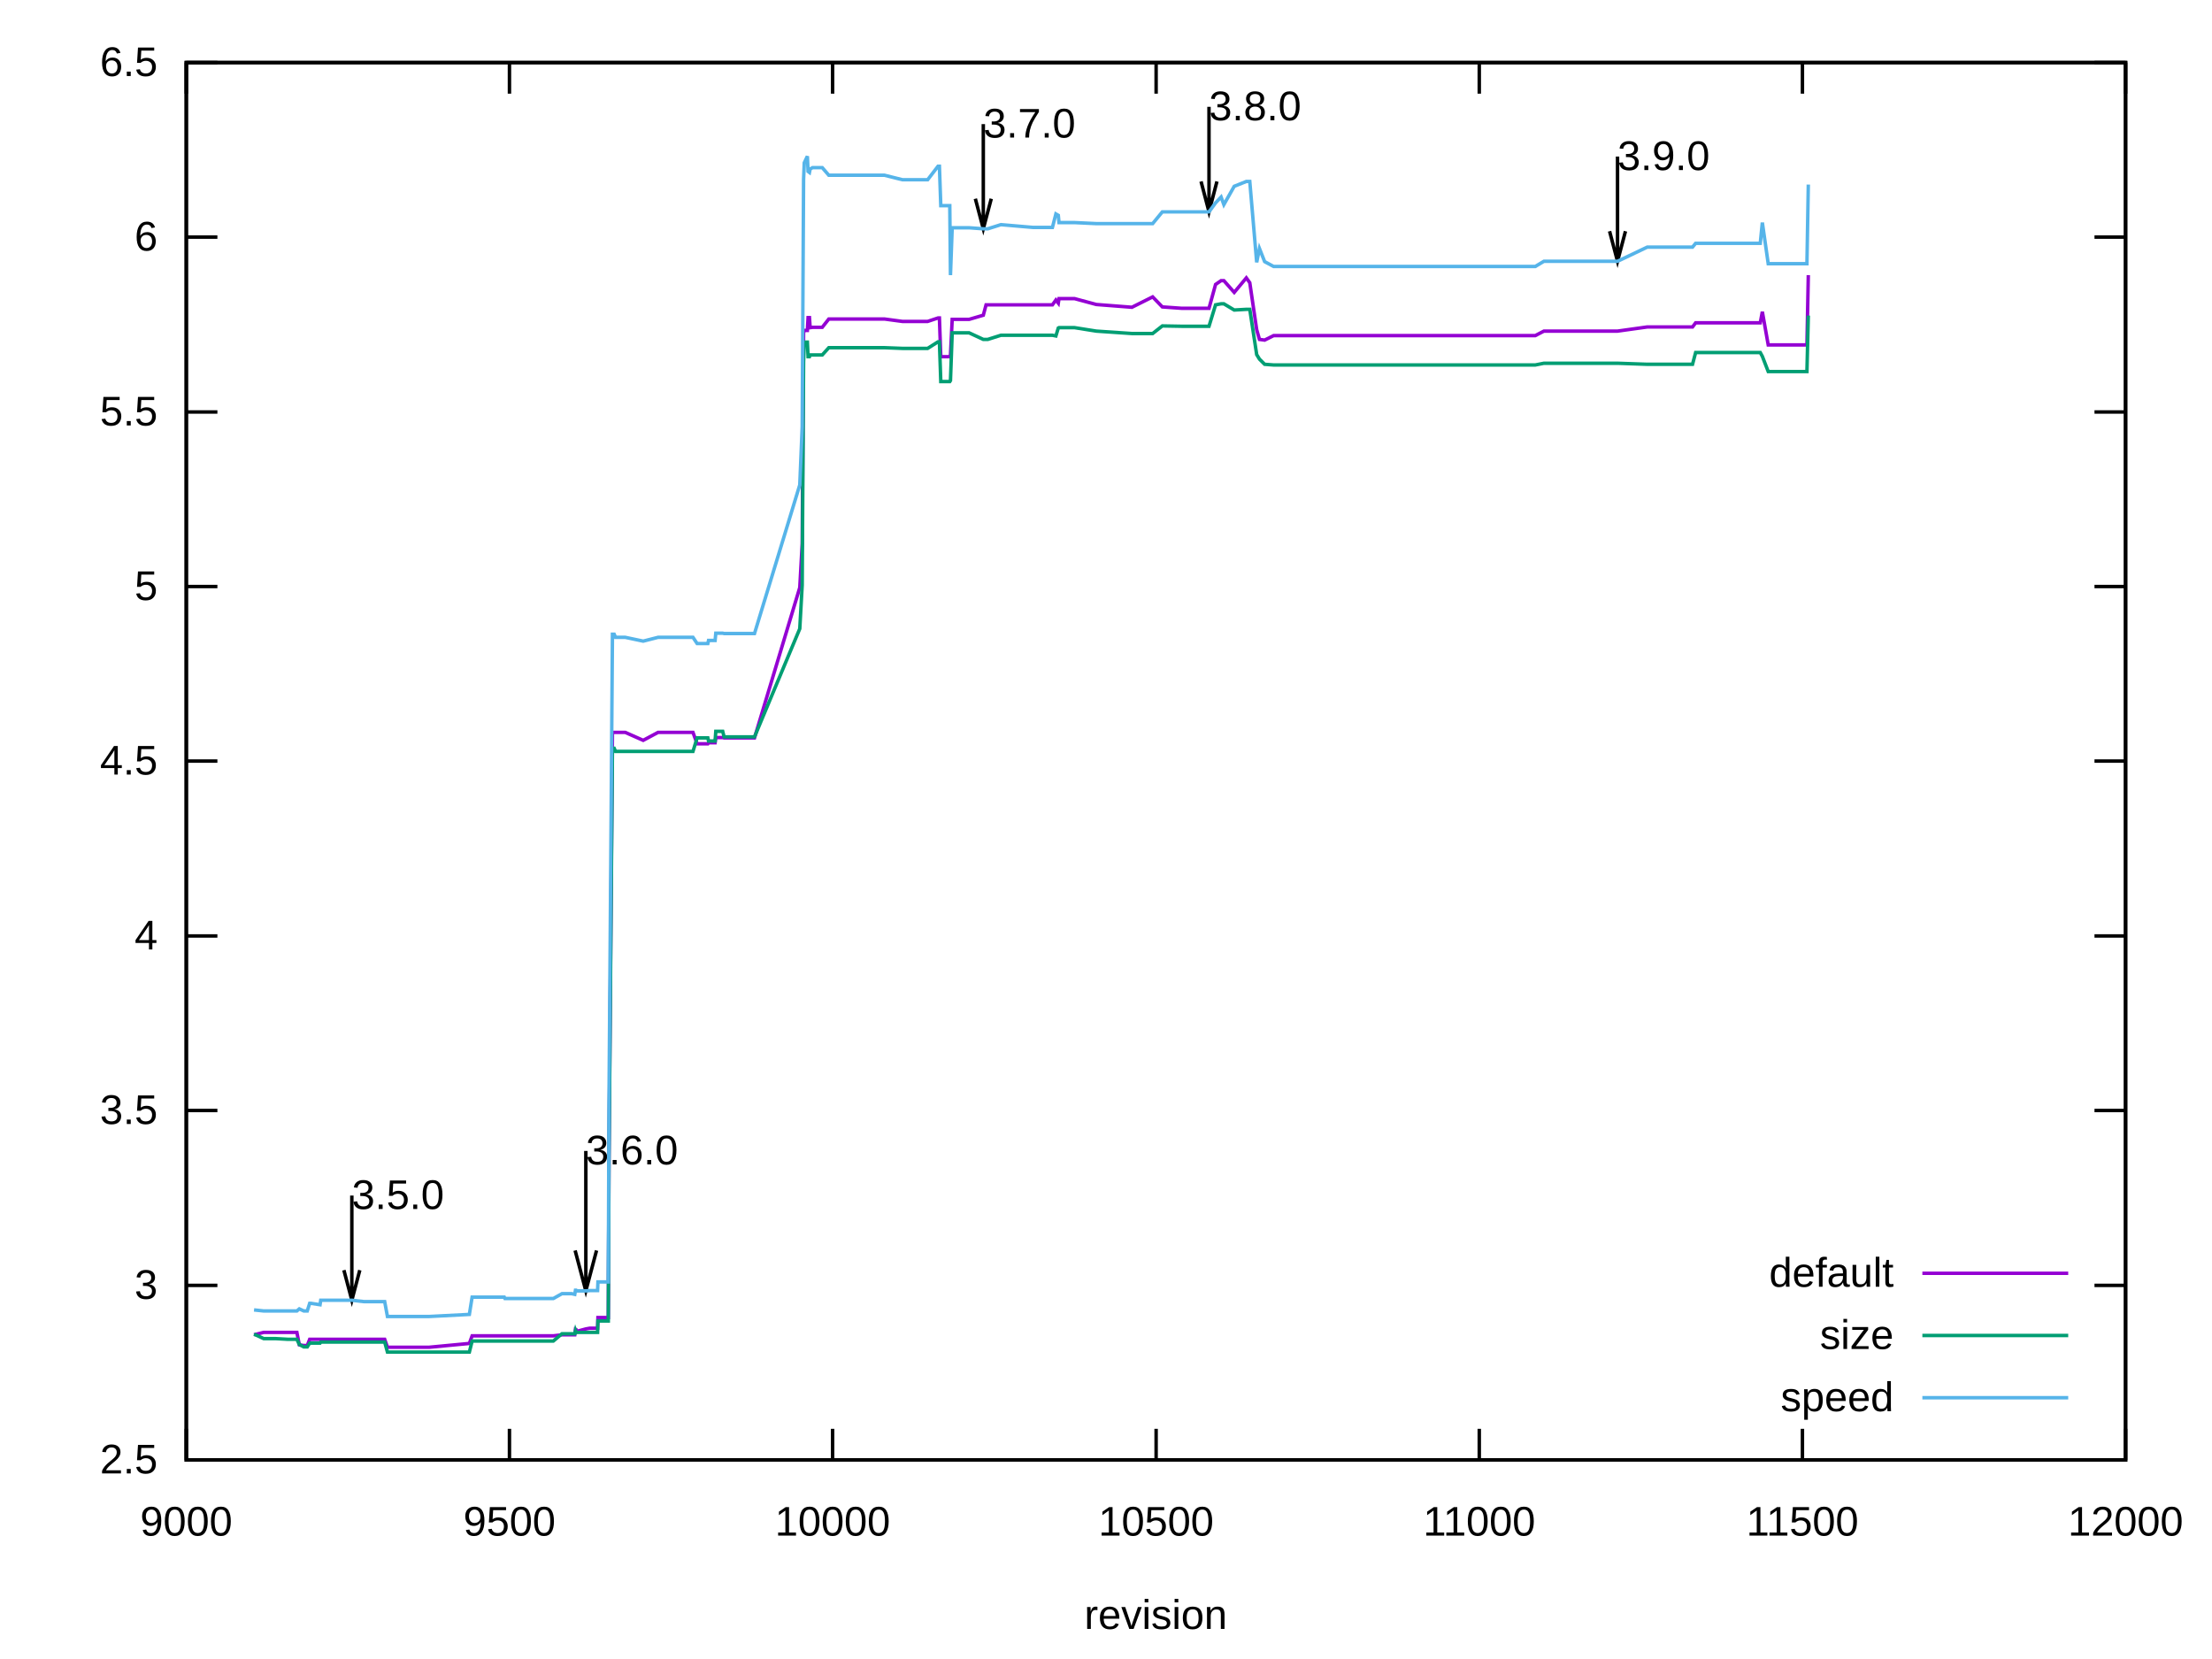
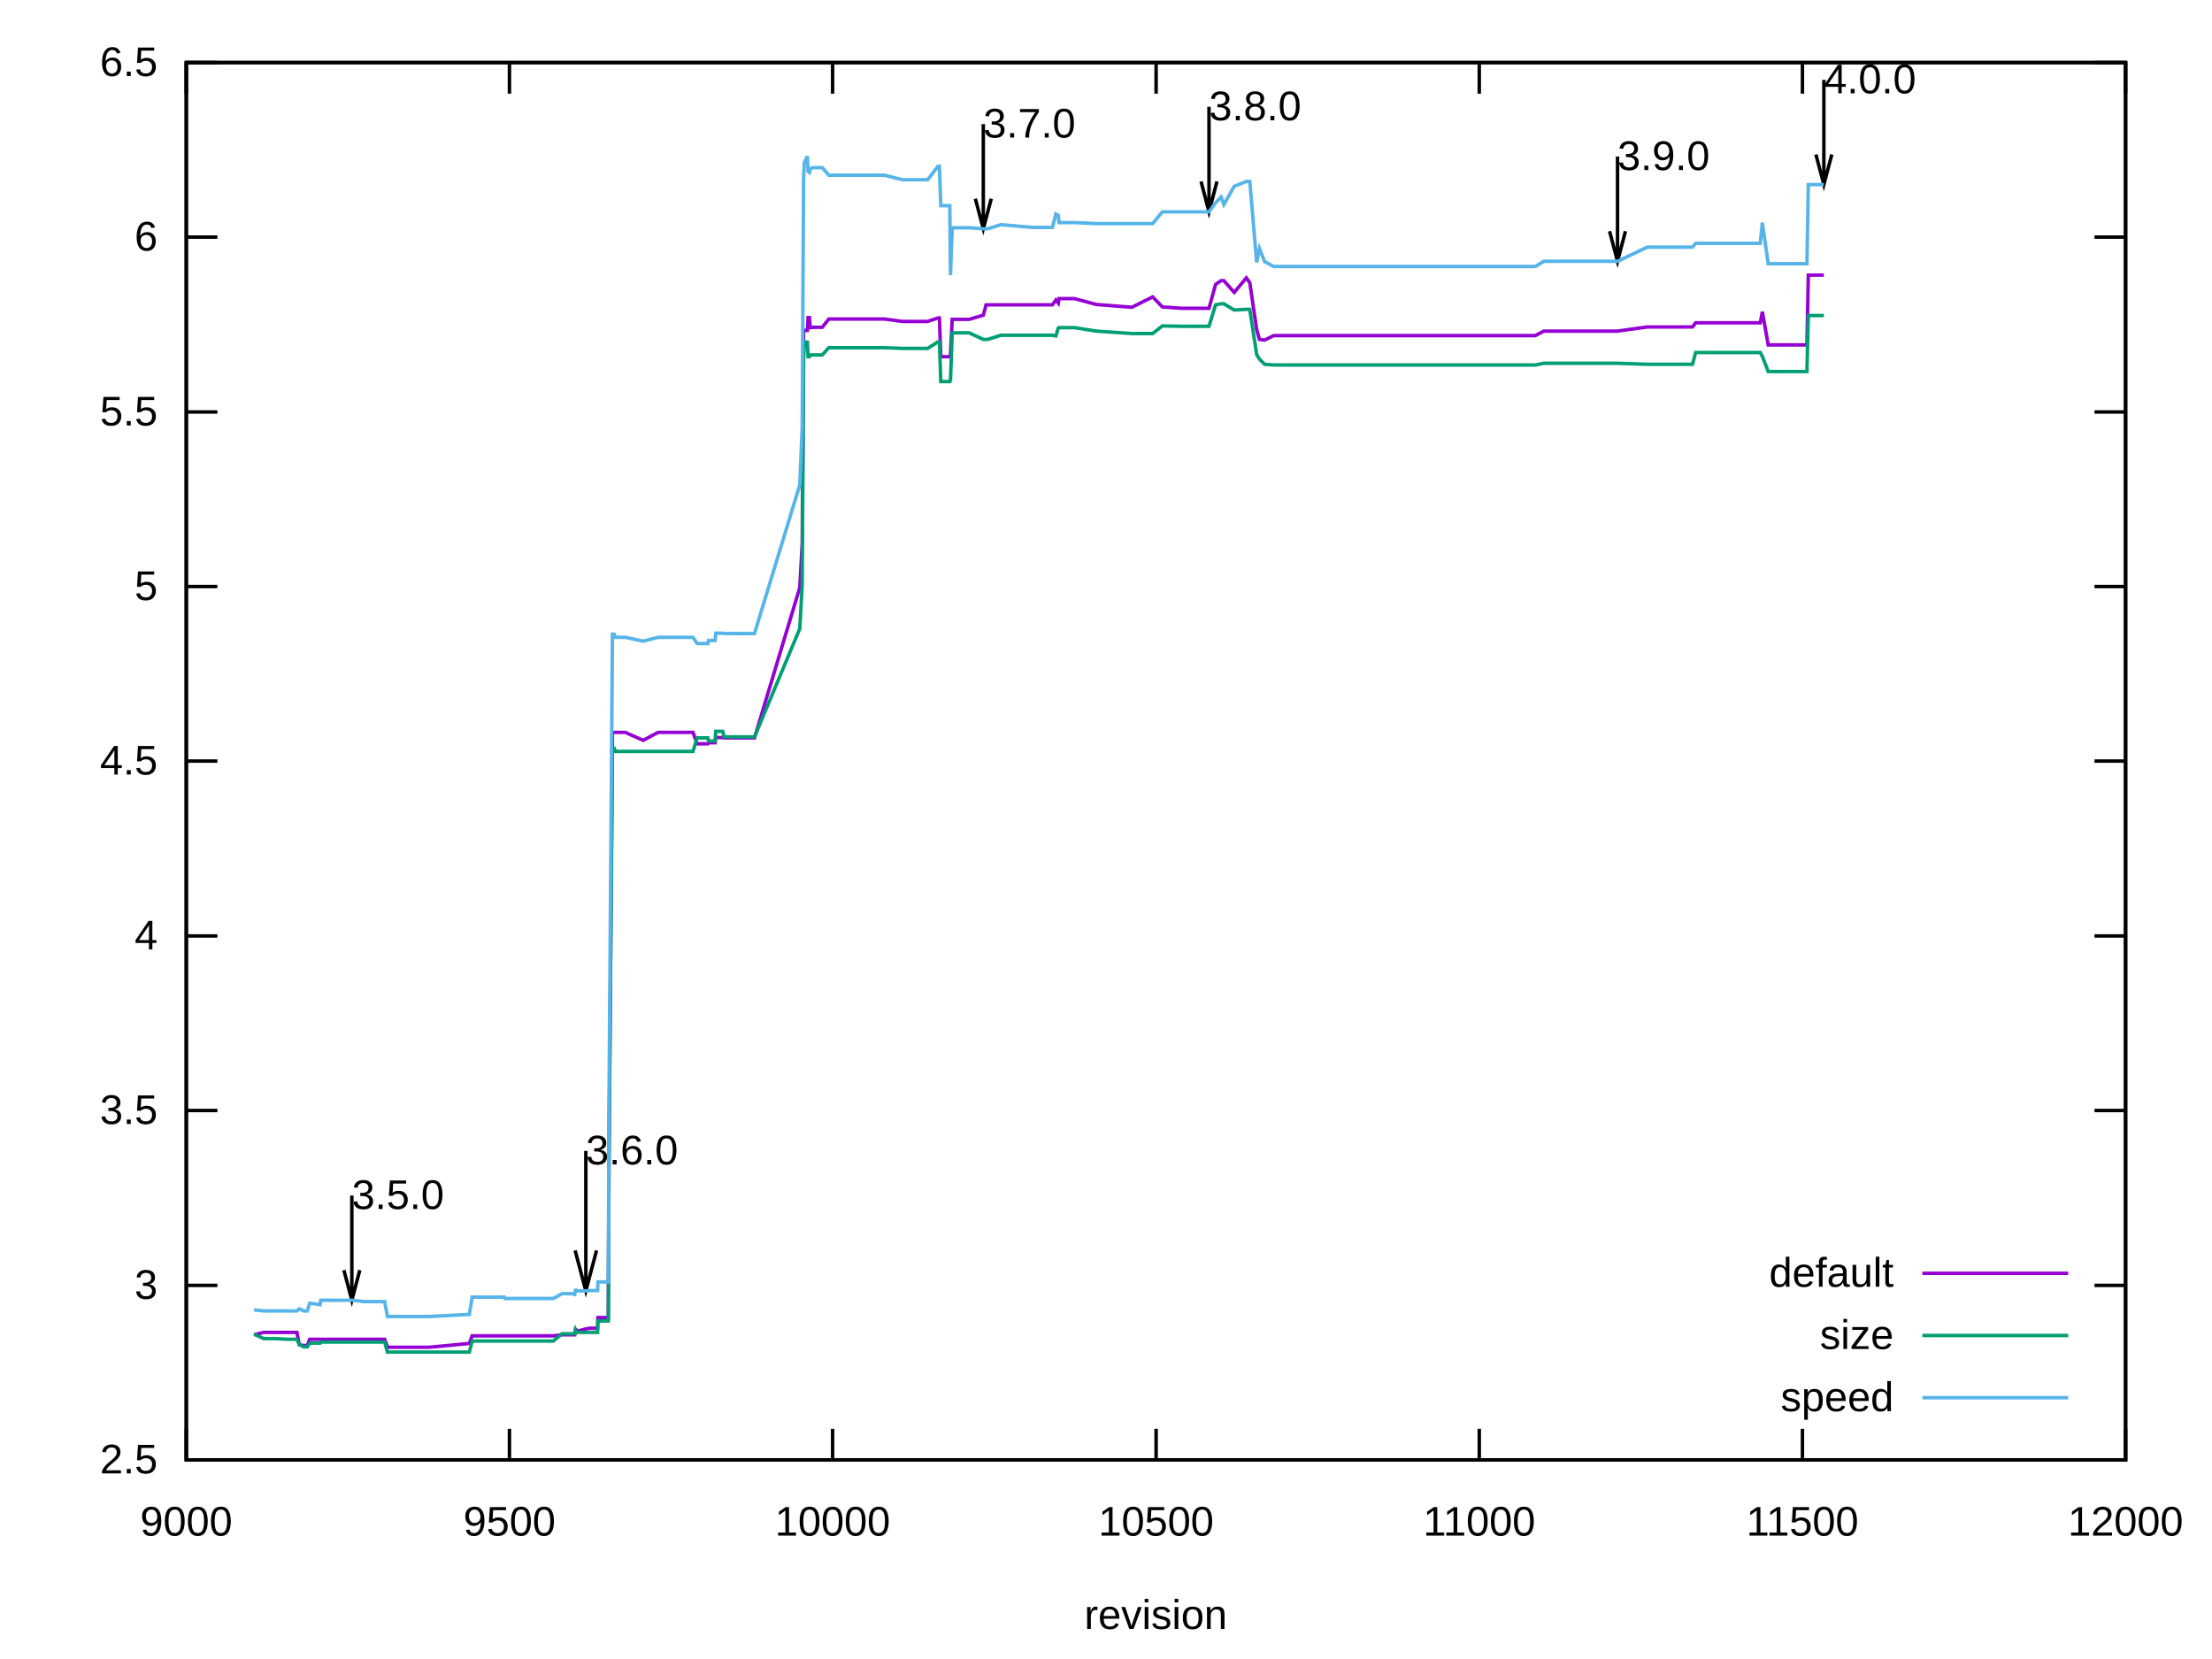
<svg xmlns="http://www.w3.org/2000/svg" xmlns:xlink="http://www.w3.org/1999/xlink" width="640" height="480" viewBox="0 0 640 480">
  <g id="gnuplot_canvas">
    <rect x="0" y="0" width="640" height="480" fill="none" />
    <defs>
      <circle id="gpDot" r="0.5" stroke-width="0.5" stroke="currentColor" />
      <path id="gpPt0" stroke-width="0.222" stroke="currentColor" d="M-1,0 h2 M0,-1 v2" />
      <path id="gpPt1" stroke-width="0.222" stroke="currentColor" d="M-1,-1 L1,1 M1,-1 L-1,1" />
      <path id="gpPt2" stroke-width="0.222" stroke="currentColor" d="M-1,0 L1,0 M0,-1 L0,1 M-1,-1 L1,1 M-1,1 L1,-1" />
      <rect id="gpPt3" stroke-width="0.222" stroke="currentColor" x="-1" y="-1" width="2" height="2" />
      <rect id="gpPt4" stroke-width="0.222" stroke="currentColor" fill="currentColor" x="-1" y="-1" width="2" height="2" />
      <circle id="gpPt5" stroke-width="0.222" stroke="currentColor" cx="0" cy="0" r="1" />
      <use xlink:href="#gpPt5" id="gpPt6" fill="currentColor" stroke="none" />
      <path id="gpPt7" stroke-width="0.222" stroke="currentColor" d="M0,-1.33 L-1.33,0.67 L1.33,0.67 z" />
      <use xlink:href="#gpPt7" id="gpPt8" fill="currentColor" stroke="none" />
      <use xlink:href="#gpPt7" id="gpPt9" stroke="currentColor" transform="rotate(180)" />
      <use xlink:href="#gpPt9" id="gpPt10" fill="currentColor" stroke="none" />
      <use xlink:href="#gpPt3" id="gpPt11" stroke="currentColor" transform="rotate(45)" />
      <use xlink:href="#gpPt11" id="gpPt12" fill="currentColor" stroke="none" />
      <path id="gpPt13" stroke-width="0.222" stroke="currentColor" d="M0,1.330 L1.265,0.411 L0.782,-1.067 L-0.782,-1.076 L-1.265,0.411 z" />
      <use xlink:href="#gpPt13" id="gpPt14" fill="currentColor" stroke="none" />
      <filter id="textbox" filterUnits="objectBoundingBox" x="0" y="0" height="1" width="1">
        <feFlood flood-color="white" flood-opacity="1" result="bgnd" />
        <feComposite in="SourceGraphic" in2="bgnd" operator="atop" />
      </filter>
      <filter id="greybox" filterUnits="objectBoundingBox" x="0" y="0" height="1" width="1">
        <feFlood flood-color="lightgrey" flood-opacity="1" result="grey" />
        <feComposite in="SourceGraphic" in2="grey" operator="atop" />
      </filter>
    </defs>
    <g fill="none" color="white" stroke="currentColor" stroke-width="1.00" stroke-linecap="butt" stroke-linejoin="miter">
</g>
    <g fill="none" color="black" stroke="currentColor" stroke-width="1.00" stroke-linecap="butt" stroke-linejoin="miter">
      <path stroke="black" d="M53.9,422.4 L62.9,422.4 M615.0,422.4 L606.0,422.4  " />
      <g transform="translate(45.6,426.3)" stroke="none" fill="black" font-family="Arial" font-size="12.00" text-anchor="end">
        <text>
          <tspan font-family="Arial"> 2.5</tspan>
        </text>
      </g>
    </g>
    <g fill="none" color="black" stroke="currentColor" stroke-width="1.00" stroke-linecap="butt" stroke-linejoin="miter">
      <path stroke="black" d="M53.9,371.9 L62.9,371.9 M615.0,371.9 L606.0,371.9  " />
      <g transform="translate(45.6,375.8)" stroke="none" fill="black" font-family="Arial" font-size="12.00" text-anchor="end">
        <text>
          <tspan font-family="Arial"> 3</tspan>
        </text>
      </g>
    </g>
    <g fill="none" color="black" stroke="currentColor" stroke-width="1.00" stroke-linecap="butt" stroke-linejoin="miter">
      <path stroke="black" d="M53.9,321.3 L62.9,321.3 M615.0,321.3 L606.0,321.3  " />
      <g transform="translate(45.6,325.2)" stroke="none" fill="black" font-family="Arial" font-size="12.00" text-anchor="end">
        <text>
          <tspan font-family="Arial"> 3.5</tspan>
        </text>
      </g>
    </g>
    <g fill="none" color="black" stroke="currentColor" stroke-width="1.00" stroke-linecap="butt" stroke-linejoin="miter">
      <path stroke="black" d="M53.9,270.8 L62.9,270.8 M615.0,270.8 L606.0,270.8  " />
      <g transform="translate(45.6,274.7)" stroke="none" fill="black" font-family="Arial" font-size="12.00" text-anchor="end">
        <text>
          <tspan font-family="Arial"> 4</tspan>
        </text>
      </g>
    </g>
    <g fill="none" color="black" stroke="currentColor" stroke-width="1.00" stroke-linecap="butt" stroke-linejoin="miter">
      <path stroke="black" d="M53.9,220.2 L62.9,220.2 M615.0,220.2 L606.0,220.2  " />
      <g transform="translate(45.6,224.1)" stroke="none" fill="black" font-family="Arial" font-size="12.00" text-anchor="end">
        <text>
          <tspan font-family="Arial"> 4.5</tspan>
        </text>
      </g>
    </g>
    <g fill="none" color="black" stroke="currentColor" stroke-width="1.00" stroke-linecap="butt" stroke-linejoin="miter">
      <path stroke="black" d="M53.9,169.7 L62.9,169.7 M615.0,169.7 L606.0,169.7  " />
      <g transform="translate(45.6,173.6)" stroke="none" fill="black" font-family="Arial" font-size="12.00" text-anchor="end">
        <text>
          <tspan font-family="Arial"> 5</tspan>
        </text>
      </g>
    </g>
    <g fill="none" color="black" stroke="currentColor" stroke-width="1.00" stroke-linecap="butt" stroke-linejoin="miter">
      <path stroke="black" d="M53.9,119.2 L62.9,119.2 M615.0,119.2 L606.0,119.2  " />
      <g transform="translate(45.6,123.1)" stroke="none" fill="black" font-family="Arial" font-size="12.00" text-anchor="end">
        <text>
          <tspan font-family="Arial"> 5.5</tspan>
        </text>
      </g>
    </g>
    <g fill="none" color="black" stroke="currentColor" stroke-width="1.00" stroke-linecap="butt" stroke-linejoin="miter">
      <path stroke="black" d="M53.9,68.6 L62.9,68.6 M615.0,68.6 L606.0,68.6  " />
      <g transform="translate(45.6,72.5)" stroke="none" fill="black" font-family="Arial" font-size="12.00" text-anchor="end">
        <text>
          <tspan font-family="Arial"> 6</tspan>
        </text>
      </g>
    </g>
    <g fill="none" color="black" stroke="currentColor" stroke-width="1.00" stroke-linecap="butt" stroke-linejoin="miter">
      <path stroke="black" d="M53.9,18.1 L62.9,18.1 M615.0,18.1 L606.0,18.1  " />
      <g transform="translate(45.6,22.0)" stroke="none" fill="black" font-family="Arial" font-size="12.00" text-anchor="end">
        <text>
          <tspan font-family="Arial"> 6.5</tspan>
        </text>
      </g>
    </g>
    <g fill="none" color="black" stroke="currentColor" stroke-width="1.00" stroke-linecap="butt" stroke-linejoin="miter">
      <path stroke="black" d="M53.9,422.4 L53.9,413.4 M53.9,18.1 L53.9,27.1  " />
      <g transform="translate(53.9,444.3)" stroke="none" fill="black" font-family="Arial" font-size="12.00" text-anchor="middle">
        <text>
          <tspan font-family="Arial"> 9000</tspan>
        </text>
      </g>
    </g>
    <g fill="none" color="black" stroke="currentColor" stroke-width="1.00" stroke-linecap="butt" stroke-linejoin="miter">
      <path stroke="black" d="M147.4,422.4 L147.4,413.4 M147.4,18.1 L147.4,27.1  " />
      <g transform="translate(147.4,444.3)" stroke="none" fill="black" font-family="Arial" font-size="12.00" text-anchor="middle">
        <text>
          <tspan font-family="Arial"> 9500</tspan>
        </text>
      </g>
    </g>
    <g fill="none" color="black" stroke="currentColor" stroke-width="1.00" stroke-linecap="butt" stroke-linejoin="miter">
      <path stroke="black" d="M240.9,422.4 L240.9,413.4 M240.9,18.1 L240.9,27.1  " />
      <g transform="translate(240.9,444.3)" stroke="none" fill="black" font-family="Arial" font-size="12.00" text-anchor="middle">
        <text>
          <tspan font-family="Arial"> 10000</tspan>
        </text>
      </g>
    </g>
    <g fill="none" color="black" stroke="currentColor" stroke-width="1.00" stroke-linecap="butt" stroke-linejoin="miter">
      <path stroke="black" d="M334.5,422.4 L334.5,413.4 M334.5,18.1 L334.5,27.1  " />
      <g transform="translate(334.5,444.3)" stroke="none" fill="black" font-family="Arial" font-size="12.00" text-anchor="middle">
        <text>
          <tspan font-family="Arial"> 10500</tspan>
        </text>
      </g>
    </g>
    <g fill="none" color="black" stroke="currentColor" stroke-width="1.00" stroke-linecap="butt" stroke-linejoin="miter">
      <path stroke="black" d="M428.0,422.4 L428.0,413.4 M428.0,18.1 L428.0,27.1  " />
      <g transform="translate(428.0,444.3)" stroke="none" fill="black" font-family="Arial" font-size="12.00" text-anchor="middle">
        <text>
          <tspan font-family="Arial"> 11000</tspan>
        </text>
      </g>
    </g>
    <g fill="none" color="black" stroke="currentColor" stroke-width="1.00" stroke-linecap="butt" stroke-linejoin="miter">
      <path stroke="black" d="M521.5,422.4 L521.5,413.4 M521.5,18.1 L521.5,27.1  " />
      <g transform="translate(521.5,444.3)" stroke="none" fill="black" font-family="Arial" font-size="12.00" text-anchor="middle">
        <text>
          <tspan font-family="Arial"> 11500</tspan>
        </text>
      </g>
    </g>
    <g fill="none" color="black" stroke="currentColor" stroke-width="1.00" stroke-linecap="butt" stroke-linejoin="miter">
      <path stroke="black" d="M615.0,422.4 L615.0,413.4 M615.0,18.1 L615.0,27.1  " />
      <g transform="translate(615.0,444.3)" stroke="none" fill="black" font-family="Arial" font-size="12.00" text-anchor="middle">
        <text>
          <tspan font-family="Arial"> 12000</tspan>
        </text>
      </g>
    </g>
    <g fill="none" color="black" stroke="currentColor" stroke-width="1.00" stroke-linecap="butt" stroke-linejoin="miter">
</g>
    <g fill="none" color="black" stroke="currentColor" stroke-width="1.00" stroke-linecap="butt" stroke-linejoin="miter">
      <path stroke="black" d="M53.9,18.1 L53.9,422.4 L615.0,422.4 L615.0,18.1 L53.9,18.1 Z  " />
      <g transform="translate(101.8,349.8)" stroke="none" fill="black" font-family="Arial" font-size="12.00" text-anchor="start">
        <text>
          <tspan font-family="Arial">3.5.0</tspan>
        </text>
      </g>
      <g transform="translate(169.5,336.9)" stroke="none" fill="black" font-family="Arial" font-size="12.00" text-anchor="start">
        <text>
          <tspan font-family="Arial">3.6.0</tspan>
        </text>
      </g>
      <g transform="translate(284.5,39.8)" stroke="none" fill="black" font-family="Arial" font-size="12.00" text-anchor="start">
        <text>
          <tspan font-family="Arial">3.7.0</tspan>
        </text>
      </g>
      <g transform="translate(349.8,34.8)" stroke="none" fill="black" font-family="Arial" font-size="12.00" text-anchor="start">
        <text>
          <tspan font-family="Arial">3.8.0</tspan>
        </text>
      </g>
      <g transform="translate(468.0,49.2)" stroke="none" fill="black" font-family="Arial" font-size="12.00" text-anchor="start">
        <text>
          <tspan font-family="Arial">3.9.0</tspan>
        </text>
      </g>
-       <path stroke="black" d="M99.5,367.5 L101.8,376.2 L104.1,367.5 M101.8,345.9 L101.8,376.2 M166.4,361.8 L169.5,373.5 L172.6,361.8   M169.5,333.0 L169.5,373.5 M282.2,57.5 L284.5,66.2 L286.8,57.5 M284.5,35.9 L284.5,66.2 M347.5,52.5   L349.8,61.3 L352.1,52.5 M349.8,30.9 L349.8,61.3 M465.7,66.9 L468.0,75.6 L470.3,66.9 M468.0,45.3   L468.0,75.6  " />
+       <g transform="translate(527.7,27.0)" stroke="none" fill="black" font-family="Arial" font-size="12.00" text-anchor="start">
+         <text>
+           <tspan font-family="Arial">4.0.0</tspan>
+         </text>
+       </g>
+       <path stroke="black" d="M99.5,367.5 L101.8,376.2 L104.1,367.5 M101.8,345.9 L101.8,376.2 M166.4,361.8 L169.5,373.5 L172.6,361.8   M169.5,333.0 L169.5,373.5 M282.2,57.5 L284.5,66.2 L286.8,57.5 M284.5,35.9 L284.5,66.2 M347.5,52.5   L349.8,61.3 L352.1,52.5 M349.8,30.9 L349.8,61.3 M465.7,66.9 L468.0,75.6 L470.3,66.9 M468.0,45.3   L468.0,75.6 M525.4,44.7 L527.7,53.4 L530.0,44.7 M527.7,23.1 L527.7,53.4  " />
    </g>
    <g fill="none" color="black" stroke="currentColor" stroke-width="1.00" stroke-linecap="butt" stroke-linejoin="miter">
      <g transform="translate(334.4,471.3)" stroke="none" fill="black" font-family="Arial" font-size="12.00" text-anchor="middle">
        <text>
          <tspan font-family="Arial">revision</tspan>
        </text>
      </g>
    </g>
    <g fill="none" color="black" stroke="currentColor" stroke-width="1.00" stroke-linecap="butt" stroke-linejoin="miter">
</g>
    <g id="gnuplot_plot_1">
      <g fill="none" color="black" stroke="currentColor" stroke-width="1.00" stroke-linecap="butt" stroke-linejoin="miter">
        <g transform="translate(547.9,372.3)" stroke="none" fill="black" font-family="Arial" font-size="12.00" text-anchor="end">
          <text>
            <tspan font-family="Arial">default</tspan>
          </text>
        </g>
      </g>
      <g fill="none" color="black" stroke="currentColor" stroke-width="1.00" stroke-linecap="butt" stroke-linejoin="miter">
-         <path stroke="rgb(148,   0, 211)" d="M556.2,368.4 L598.4,368.4 M73.5,386.2 L76.3,385.5 L77.1,385.5 L77.7,385.5 L79.7,385.5 L83.3,385.5   L85.9,385.5 L86.6,389.1 L87.9,389.3 L88.9,389.3 L89.6,387.5 L90.0,387.5 L92.6,387.5 L92.8,387.5   L94.7,387.5 L97.5,387.5 L101.8,387.5 L105.3,387.5 L108.3,387.5 L111.3,387.5 L112.1,389.8 L113.6,389.8   L120.1,389.8 L124.2,389.8 L135.8,388.7 L136.6,386.5 L137.1,386.5 L138.4,386.5 L140.1,386.5 L143.3,386.5   L145.0,386.5 L145.9,386.5 L146.1,386.5 L147.0,386.5 L151.3,386.5 L154.9,386.5 L156.8,386.5 L160.1,386.5   L162.6,386.2 L164.1,386.2 L165.4,386.2 L166.3,386.2 L166.5,384.6 L166.7,384.7 L166.9,385.2 L169.5,384.5   L170.6,384.3 L172.1,384.3 L172.7,384.3 L172.9,384.3 L173.0,381.2 L173.2,381.2 L173.6,381.2 L174.5,381.2   L174.7,381.2 L175.3,381.2 L175.7,381.2 L176.0,381.2 L176.2,334.9 L177.2,211.9 L177.7,211.9 L178.1,211.9   L178.3,211.9 L178.5,211.9 L180.9,211.9 L186.1,214.2 L190.4,211.9 L192.3,211.9 L193.6,211.9 L194.4,211.9   L196.2,211.9 L196.8,211.9 L197.0,211.9 L197.2,211.9 L197.4,211.9 L198.5,211.9 L200.5,211.9 L201.7,215.2   L201.8,215.2 L202.2,215.2 L203.0,215.2 L204.1,215.2 L204.8,215.2 L205.0,214.9 L206.3,214.9 L206.9,214.9   L207.1,213.4 L207.3,213.4 L209.1,213.4 L209.5,213.5 L210.3,213.5 L218.3,213.5 L231.4,170.0 L232.1,157.3   L232.5,96.3 L232.7,95.6 L233.6,95.6 L233.8,91.9 L234.2,91.9 L234.4,94.8 L235.1,94.7 L236.4,94.7   L237.9,94.7 L239.8,92.3 L240.4,92.3 L240.9,92.3 L244.1,92.3 L249.9,92.3 L251.8,92.3 L253.8,92.3   L254.4,92.3 L255.3,92.3 L255.9,92.3 L261.1,93.0 L264.1,93.0 L268.4,93.0 L271.4,92.0 L271.8,92.0   L272.2,103.2 L273.5,103.2 L274.8,103.2 L275.0,102.7 L275.5,92.4 L276.8,92.4 L280.0,92.4 L280.4,92.4   L284.5,91.2 L285.3,88.2 L285.8,88.2 L289.6,88.2 L298.9,88.2 L299.7,88.2 L304.5,88.2 L305.5,86.8   L306.2,87.7 L306.4,86.4 L309.4,86.4 L309.6,86.4 L310.9,86.4 L317.2,88.1 L327.5,88.9 L333.5,85.9   L336.3,88.8 L341.9,89.2 L345.3,89.2 L349.8,89.2 L351.7,82.3 L353.3,81.2 L354.1,81.2 L357.1,84.6   L360.6,80.4 L361.6,81.8 L363.6,95.4 L364.4,98.2 L365.9,98.4 L368.5,97.1 L385.9,97.1 L387.2,97.1   L387.9,97.1 L388.1,97.1 L388.3,97.1 L388.7,97.1 L390.6,97.1 L409.3,97.1 L420.5,97.1 L423.1,97.1   L444.2,97.1 L446.7,95.8 L456.0,95.8 L468.0,95.8 L476.6,94.6 L489.7,94.6 L490.6,93.4 L497.4,93.4   L509.3,93.4 L509.9,90.2 L511.6,99.8 L522.8,99.8 L523.2,79.6  " />
+         <path stroke="rgb(148,   0, 211)" d="M556.2,368.4 L598.4,368.4 M73.5,386.2 L76.3,385.5 L77.1,385.5 L77.7,385.5 L79.7,385.5 L83.3,385.5   L85.9,385.5 L86.6,389.1 L87.9,389.3 L88.9,389.3 L89.6,387.5 L90.0,387.5 L92.6,387.5 L92.8,387.5   L94.7,387.5 L97.5,387.5 L101.8,387.5 L105.3,387.5 L108.3,387.5 L111.3,387.5 L112.1,389.8 L113.6,389.8   L120.1,389.8 L124.2,389.8 L135.8,388.7 L136.6,386.5 L137.1,386.5 L138.4,386.5 L140.1,386.5 L143.3,386.5   L145.0,386.5 L145.9,386.5 L146.1,386.5 L147.0,386.5 L151.3,386.5 L154.9,386.5 L156.8,386.5 L160.1,386.5   L162.6,386.2 L164.1,386.2 L165.4,386.2 L166.3,386.2 L166.5,384.6 L166.7,384.7 L166.9,385.2 L169.5,384.5   L170.6,384.3 L172.1,384.3 L172.7,384.3 L172.9,384.3 L173.0,381.2 L173.2,381.2 L173.6,381.2 L174.5,381.2   L174.7,381.2 L175.3,381.2 L175.7,381.2 L176.0,381.2 L176.2,334.9 L177.2,211.9 L177.7,211.9 L178.1,211.9   L178.3,211.9 L178.5,211.9 L180.9,211.9 L186.1,214.2 L190.4,211.9 L192.3,211.9 L193.6,211.9 L194.4,211.9   L196.2,211.9 L196.8,211.9 L197.0,211.9 L197.2,211.9 L197.4,211.9 L198.5,211.9 L200.5,211.9 L201.7,215.2   L201.8,215.2 L202.2,215.2 L203.0,215.2 L204.1,215.2 L204.8,215.2 L205.0,214.9 L206.3,214.9 L206.9,214.9   L207.1,213.4 L207.3,213.4 L209.1,213.4 L209.5,213.5 L210.3,213.5 L218.3,213.5 L231.4,170.0 L232.1,157.3   L232.5,96.3 L232.7,95.6 L233.6,95.6 L233.8,91.9 L234.2,91.9 L234.4,94.8 L235.1,94.7 L236.4,94.7   L237.9,94.7 L239.8,92.3 L240.4,92.3 L240.9,92.3 L244.1,92.3 L249.9,92.3 L251.8,92.3 L253.8,92.3   L254.4,92.3 L255.3,92.3 L255.9,92.3 L261.1,93.0 L264.1,93.0 L268.4,93.0 L271.4,92.0 L271.8,92.0   L272.2,103.2 L273.5,103.2 L274.8,103.2 L275.0,102.7 L275.5,92.4 L276.8,92.4 L280.0,92.4 L280.4,92.4   L284.5,91.2 L285.3,88.2 L285.8,88.2 L289.6,88.2 L298.9,88.2 L299.7,88.2 L304.5,88.2 L305.5,86.8   L306.2,87.7 L306.4,86.4 L309.4,86.4 L309.6,86.4 L310.9,86.4 L317.2,88.1 L327.5,88.9 L333.5,85.9   L336.3,88.8 L341.9,89.2 L345.3,89.2 L349.8,89.2 L351.7,82.3 L353.3,81.2 L354.1,81.2 L357.1,84.6   L360.6,80.4 L361.6,81.8 L363.6,95.4 L364.4,98.2 L365.9,98.4 L368.5,97.1 L385.9,97.1 L387.2,97.1   L387.9,97.1 L388.1,97.1 L388.3,97.1 L388.7,97.1 L390.6,97.1 L409.3,97.1 L420.5,97.1 L423.1,97.1   L444.2,97.1 L446.7,95.8 L456.0,95.8 L468.0,95.8 L476.6,94.6 L489.7,94.6 L490.6,93.4 L497.4,93.4   L509.3,93.4 L509.9,90.2 L511.6,99.8 L522.8,99.8 L523.2,79.6 L527.7,79.6  " />
      </g>
    </g>
    <g id="gnuplot_plot_2">
      <g fill="none" color="black" stroke="currentColor" stroke-width="1.00" stroke-linecap="butt" stroke-linejoin="miter">
        <g transform="translate(547.9,390.3)" stroke="none" fill="black" font-family="Arial" font-size="12.00" text-anchor="end">
          <text>
            <tspan font-family="Arial">size</tspan>
          </text>
        </g>
      </g>
      <g fill="none" color="black" stroke="currentColor" stroke-width="1.00" stroke-linecap="butt" stroke-linejoin="miter">
-         <path stroke="rgb(  0, 158, 115)" d="M556.2,386.4 L598.4,386.4 M73.5,386.0 L76.3,387.3 L77.1,387.3 L77.7,387.3 L79.7,387.3 L83.3,387.5   L85.9,387.5 L86.6,389.0 L87.9,389.7 L88.9,389.7 L89.6,388.6 L90.0,388.6 L92.6,388.6 L92.8,388.3   L94.7,388.3 L97.5,388.3 L101.8,388.3 L105.3,388.3 L108.3,388.3 L111.3,388.3 L112.1,391.2 L113.6,391.2   L120.1,391.2 L124.2,391.2 L135.8,391.2 L136.6,388.0 L137.1,388.0 L138.4,388.0 L140.1,388.0 L143.3,388.0   L145.0,388.0 L145.9,388.0 L146.1,388.0 L147.0,388.0 L151.3,388.0 L154.9,388.0 L156.8,388.0 L160.1,388.0   L162.6,385.9 L164.1,385.9 L165.4,385.9 L166.3,385.9 L166.5,385.0 L166.7,385.6 L166.9,385.5 L169.5,385.5   L170.6,385.5 L172.1,385.5 L172.7,385.5 L172.9,385.5 L173.0,382.2 L173.2,382.2 L173.6,382.2 L174.5,382.2   L174.7,382.2 L175.3,382.2 L175.7,382.2 L176.0,382.2 L176.2,336.2 L177.2,216.5 L177.7,216.5 L178.1,217.4   L178.3,217.4 L178.5,217.4 L180.9,217.4 L186.1,217.4 L190.4,217.4 L192.3,217.4 L193.6,217.4 L194.4,217.4   L196.2,217.4 L196.8,217.4 L197.0,217.4 L197.2,217.4 L197.4,217.4 L198.5,217.4 L200.5,217.4 L201.7,213.5   L201.8,213.5 L202.2,213.5 L203.0,213.5 L204.1,213.5 L204.8,213.5 L205.0,214.4 L206.3,214.4 L206.9,214.4   L207.1,211.6 L207.3,211.6 L209.1,211.6 L209.5,213.2 L210.3,213.2 L218.3,213.2 L231.4,181.9 L232.1,169.3   L232.5,104.7 L232.7,99.0 L233.6,99.0 L233.8,103.2 L234.2,103.2 L234.4,102.7 L235.1,102.7 L236.4,102.7   L237.9,102.7 L239.8,100.6 L240.4,100.6 L240.9,100.6 L244.1,100.6 L249.9,100.6 L251.8,100.6 L253.8,100.6   L254.4,100.6 L255.3,100.6 L255.9,100.6 L261.1,100.8 L264.1,100.8 L268.4,100.8 L271.4,98.9 L271.8,98.9   L272.2,110.4 L273.5,110.4 L274.8,110.4 L275.0,110.1 L275.5,96.3 L276.8,96.3 L280.0,96.3 L280.4,96.3   L284.5,98.2 L285.3,98.2 L285.8,98.2 L289.6,97.0 L298.9,97.0 L299.7,97.0 L304.5,97.0 L305.5,97.2   L306.2,94.9 L306.4,94.8 L309.4,94.8 L309.6,94.8 L310.9,94.8 L317.2,95.8 L327.5,96.5 L333.5,96.5   L336.3,94.3 L341.9,94.4 L345.3,94.4 L349.8,94.4 L351.7,88.2 L353.3,87.9 L354.1,87.9 L357.1,89.7   L360.6,89.5 L361.6,89.5 L363.6,102.6 L364.4,103.9 L365.9,105.4 L368.5,105.6 L385.9,105.6 L387.2,105.6   L387.9,105.6 L388.1,105.6 L388.3,105.6 L388.7,105.6 L390.6,105.6 L409.3,105.6 L420.5,105.6 L423.1,105.6   L444.2,105.6 L446.7,105.1 L456.0,105.1 L468.0,105.1 L476.6,105.4 L489.7,105.4 L490.6,102.0 L497.4,102.0   L509.3,102.0 L509.9,103.1 L511.6,107.5 L522.8,107.5 L523.2,91.3  " />
+         <path stroke="rgb(  0, 158, 115)" d="M556.2,386.4 L598.4,386.4 M73.5,386.0 L76.3,387.3 L77.1,387.3 L77.7,387.3 L79.7,387.3 L83.3,387.5   L85.9,387.5 L86.6,389.0 L87.9,389.7 L88.9,389.7 L89.6,388.6 L90.0,388.6 L92.6,388.6 L92.8,388.3   L94.7,388.3 L97.5,388.3 L101.8,388.3 L105.3,388.3 L108.3,388.3 L111.3,388.3 L112.1,391.2 L113.6,391.2   L120.1,391.2 L124.2,391.2 L135.8,391.2 L136.6,388.0 L137.1,388.0 L138.4,388.0 L140.1,388.0 L143.3,388.0   L145.0,388.0 L145.9,388.0 L146.1,388.0 L147.0,388.0 L151.3,388.0 L154.9,388.0 L156.8,388.0 L160.1,388.0   L162.6,385.9 L164.1,385.9 L165.4,385.9 L166.3,385.9 L166.5,385.0 L166.7,385.6 L166.9,385.5 L169.5,385.5   L170.6,385.5 L172.1,385.5 L172.7,385.5 L172.9,385.5 L173.0,382.2 L173.2,382.2 L173.6,382.2 L174.5,382.2   L174.7,382.2 L175.3,382.2 L175.7,382.2 L176.0,382.2 L176.2,336.2 L177.2,216.5 L177.7,216.5 L178.1,217.4   L178.3,217.4 L178.5,217.4 L180.9,217.4 L186.1,217.4 L190.4,217.4 L192.3,217.4 L193.6,217.4 L194.4,217.4   L196.2,217.4 L196.8,217.4 L197.0,217.4 L197.2,217.4 L197.4,217.4 L198.5,217.4 L200.5,217.4 L201.7,213.5   L201.8,213.5 L202.2,213.5 L203.0,213.5 L204.1,213.5 L204.8,213.5 L205.0,214.4 L206.3,214.4 L206.9,214.4   L207.1,211.6 L207.3,211.6 L209.1,211.6 L209.5,213.2 L210.3,213.2 L218.3,213.2 L231.4,181.9 L232.1,169.3   L232.5,104.7 L232.7,99.0 L233.6,99.0 L233.8,103.2 L234.2,103.2 L234.4,102.7 L235.1,102.7 L236.4,102.7   L237.9,102.7 L239.8,100.6 L240.4,100.6 L240.9,100.6 L244.1,100.6 L249.9,100.6 L251.8,100.6 L253.8,100.6   L254.4,100.6 L255.3,100.6 L255.9,100.6 L261.1,100.8 L264.1,100.8 L268.4,100.8 L271.4,98.9 L271.8,98.9   L272.2,110.4 L273.5,110.4 L274.8,110.4 L275.0,110.1 L275.5,96.3 L276.8,96.3 L280.0,96.3 L280.4,96.3   L284.5,98.2 L285.3,98.2 L285.8,98.2 L289.6,97.0 L298.9,97.0 L299.7,97.0 L304.5,97.0 L305.5,97.2   L306.2,94.9 L306.4,94.8 L309.4,94.8 L309.6,94.8 L310.9,94.8 L317.2,95.8 L327.5,96.5 L333.5,96.5   L336.3,94.3 L341.9,94.4 L345.3,94.4 L349.8,94.4 L351.7,88.2 L353.3,87.9 L354.1,87.9 L357.1,89.7   L360.6,89.5 L361.6,89.5 L363.6,102.6 L364.4,103.9 L365.9,105.4 L368.5,105.6 L385.9,105.6 L387.2,105.6   L387.9,105.6 L388.1,105.6 L388.3,105.6 L388.7,105.6 L390.6,105.6 L409.3,105.6 L420.5,105.6 L423.1,105.6   L444.2,105.6 L446.7,105.1 L456.0,105.1 L468.0,105.1 L476.6,105.4 L489.7,105.4 L490.6,102.0 L497.4,102.0   L509.3,102.0 L509.9,103.1 L511.6,107.5 L522.8,107.5 L523.2,91.3 L527.7,91.3  " />
      </g>
    </g>
    <g id="gnuplot_plot_3">
      <g fill="none" color="black" stroke="currentColor" stroke-width="1.00" stroke-linecap="butt" stroke-linejoin="miter">
        <g transform="translate(547.9,408.3)" stroke="none" fill="black" font-family="Arial" font-size="12.00" text-anchor="end">
          <text>
            <tspan font-family="Arial">speed</tspan>
          </text>
        </g>
      </g>
      <g fill="none" color="black" stroke="currentColor" stroke-width="1.00" stroke-linecap="butt" stroke-linejoin="miter">
-         <path stroke="rgb( 86, 180, 233)" d="M556.2,404.4 L598.4,404.4 M73.5,379.0 L76.3,379.3 L77.1,379.3 L77.7,379.3 L79.7,379.3 L83.3,379.3   L85.9,379.3 L86.6,378.7 L87.9,379.3 L88.9,379.3 L89.6,377.1 L90.0,377.1 L92.6,377.5 L92.8,376.2   L94.7,376.2 L97.5,376.2 L101.8,376.2 L105.3,376.6 L108.3,376.6 L111.3,376.6 L112.1,380.9 L113.6,380.9   L120.1,380.9 L124.2,380.9 L135.8,380.3 L136.6,375.3 L137.1,375.3 L138.4,375.3 L140.1,375.3 L143.3,375.3   L145.0,375.3 L145.9,375.3 L146.1,375.7 L147.0,375.7 L151.3,375.7 L154.9,375.7 L156.8,375.7 L160.1,375.7   L162.6,374.3 L164.1,374.3 L165.4,374.3 L166.3,374.5 L166.5,373.3 L166.7,373.3 L166.9,373.5 L169.5,373.5   L170.6,373.4 L172.1,373.4 L172.7,373.4 L172.9,373.4 L173.0,370.9 L173.2,370.9 L173.6,370.9 L174.5,370.9   L174.7,370.9 L175.3,370.9 L175.7,370.9 L176.0,370.9 L176.2,318.7 L177.2,183.5 L177.7,183.5 L178.1,184.4   L178.3,184.4 L178.5,184.4 L180.9,184.4 L186.1,185.5 L190.4,184.4 L192.3,184.4 L193.6,184.4 L194.4,184.4   L196.2,184.4 L196.8,184.4 L197.0,184.4 L197.2,184.4 L197.4,184.4 L198.5,184.4 L200.5,184.4 L201.7,186.2   L201.8,186.2 L202.2,186.2 L203.0,186.2 L204.1,186.2 L204.8,186.2 L205.0,185.3 L206.3,185.3 L206.9,185.3   L207.1,183.2 L207.3,183.2 L209.1,183.2 L209.5,183.3 L210.3,183.3 L218.3,183.3 L231.4,140.3 L232.1,123.5   L232.5,51.9 L232.7,47.1 L233.6,45.2 L233.8,49.6 L234.2,49.9 L234.4,48.9 L235.1,48.5 L236.4,48.5   L237.9,48.5 L239.8,50.7 L240.4,50.7 L240.9,50.7 L244.1,50.7 L249.9,50.7 L251.8,50.7 L253.8,50.7   L254.4,50.7 L255.3,50.7 L255.9,50.7 L261.1,52.0 L264.1,52.0 L268.4,52.0 L271.4,48.1 L271.8,48.1   L272.2,59.5 L273.5,59.5 L274.8,59.5 L275.0,79.6 L275.5,65.9 L276.8,65.9 L280.0,65.9 L280.4,65.9   L284.5,66.2 L285.3,66.2 L285.8,66.2 L289.6,65.0 L298.9,65.8 L299.7,65.8 L304.5,65.8 L305.5,61.9   L306.2,62.3 L306.4,64.4 L309.4,64.4 L309.6,64.4 L310.9,64.4 L317.2,64.7 L327.5,64.7 L333.5,64.7   L336.3,61.3 L341.9,61.3 L345.3,61.3 L349.8,61.3 L351.7,58.7 L353.3,57.0 L354.1,59.2 L357.1,53.9   L360.6,52.5 L361.6,52.5 L363.6,75.9 L364.4,71.9 L365.9,75.7 L368.5,77.1 L385.9,77.1 L387.2,77.1   L387.9,77.1 L388.1,77.1 L388.3,77.1 L388.7,77.1 L390.6,77.1 L409.3,77.1 L420.5,77.1 L423.1,77.1   L444.2,77.1 L446.7,75.6 L456.0,75.6 L468.0,75.6 L476.6,71.5 L489.7,71.5 L490.6,70.4 L497.4,70.4   L509.3,70.4 L509.9,64.4 L511.6,76.3 L522.8,76.3 L523.2,53.4  " />
+         <path stroke="rgb( 86, 180, 233)" d="M556.2,404.4 L598.4,404.4 M73.5,379.0 L76.3,379.3 L77.1,379.3 L77.7,379.3 L79.7,379.3 L83.3,379.3   L85.9,379.3 L86.6,378.7 L87.9,379.3 L88.9,379.3 L89.6,377.1 L90.0,377.1 L92.6,377.5 L92.8,376.2   L94.7,376.2 L97.5,376.2 L101.8,376.2 L105.3,376.6 L108.3,376.6 L111.3,376.6 L112.1,380.9 L113.6,380.9   L120.1,380.9 L124.2,380.9 L135.8,380.3 L136.6,375.3 L137.1,375.3 L138.4,375.3 L140.1,375.3 L143.3,375.3   L145.0,375.3 L145.9,375.3 L146.1,375.7 L147.0,375.7 L151.3,375.7 L154.9,375.7 L156.8,375.7 L160.1,375.7   L162.6,374.3 L164.1,374.3 L165.4,374.3 L166.3,374.5 L166.5,373.3 L166.7,373.3 L166.9,373.5 L169.5,373.5   L170.6,373.4 L172.1,373.4 L172.7,373.4 L172.9,373.4 L173.0,370.9 L173.2,370.9 L173.6,370.9 L174.5,370.9   L174.7,370.9 L175.3,370.9 L175.7,370.9 L176.0,370.9 L176.2,318.7 L177.2,183.5 L177.7,183.5 L178.1,184.4   L178.3,184.4 L178.5,184.4 L180.9,184.4 L186.1,185.5 L190.4,184.4 L192.3,184.4 L193.6,184.4 L194.4,184.4   L196.2,184.4 L196.8,184.4 L197.0,184.4 L197.2,184.4 L197.4,184.4 L198.5,184.4 L200.5,184.4 L201.7,186.2   L201.8,186.2 L202.2,186.2 L203.0,186.2 L204.1,186.2 L204.8,186.2 L205.0,185.3 L206.3,185.3 L206.9,185.3   L207.1,183.2 L207.3,183.2 L209.1,183.2 L209.5,183.3 L210.3,183.3 L218.3,183.3 L231.4,140.3 L232.1,123.5   L232.5,51.9 L232.7,47.1 L233.6,45.2 L233.8,49.6 L234.2,49.9 L234.4,48.9 L235.1,48.5 L236.4,48.5   L237.9,48.5 L239.8,50.7 L240.4,50.7 L240.9,50.7 L244.1,50.7 L249.9,50.7 L251.8,50.7 L253.8,50.7   L254.4,50.7 L255.3,50.7 L255.9,50.7 L261.1,52.0 L264.1,52.0 L268.4,52.0 L271.4,48.1 L271.8,48.1   L272.2,59.5 L273.5,59.5 L274.8,59.5 L275.0,79.6 L275.5,65.9 L276.8,65.9 L280.0,65.9 L280.4,65.9   L284.5,66.2 L285.3,66.2 L285.8,66.2 L289.6,65.0 L298.9,65.8 L299.7,65.8 L304.5,65.8 L305.5,61.9   L306.2,62.3 L306.4,64.4 L309.4,64.4 L309.6,64.4 L310.9,64.4 L317.2,64.7 L327.5,64.7 L333.5,64.7   L336.3,61.3 L341.9,61.3 L345.3,61.3 L349.8,61.3 L351.7,58.7 L353.3,57.0 L354.1,59.2 L357.1,53.9   L360.6,52.5 L361.6,52.5 L363.6,75.9 L364.4,71.9 L365.9,75.7 L368.5,77.1 L385.9,77.1 L387.2,77.1   L387.9,77.1 L388.1,77.1 L388.3,77.1 L388.7,77.1 L390.6,77.1 L409.3,77.1 L420.5,77.1 L423.1,77.1   L444.2,77.1 L446.7,75.6 L456.0,75.6 L468.0,75.6 L476.6,71.5 L489.7,71.5 L490.6,70.4 L497.4,70.4   L509.3,70.4 L509.9,64.4 L511.6,76.3 L522.8,76.3 L523.2,53.4 L527.7,53.4  " />
      </g>
    </g>
    <g fill="none" color="white" stroke="rgb( 86, 180, 233)" stroke-width="2.00" stroke-linecap="butt" stroke-linejoin="miter">
</g>
    <g fill="none" color="black" stroke="currentColor" stroke-width="2.00" stroke-linecap="butt" stroke-linejoin="miter">
</g>
    <g fill="none" color="black" stroke="black" stroke-width="1.00" stroke-linecap="butt" stroke-linejoin="miter">
</g>
    <g fill="none" color="black" stroke="currentColor" stroke-width="1.00" stroke-linecap="butt" stroke-linejoin="miter">
      <path stroke="black" d="M53.9,18.1 L53.9,422.4 L615.0,422.4 L615.0,18.1 L53.9,18.1 Z  " />
    </g>
    <g fill="none" color="black" stroke="currentColor" stroke-width="1.00" stroke-linecap="butt" stroke-linejoin="miter">
</g>
  </g>
</svg>
